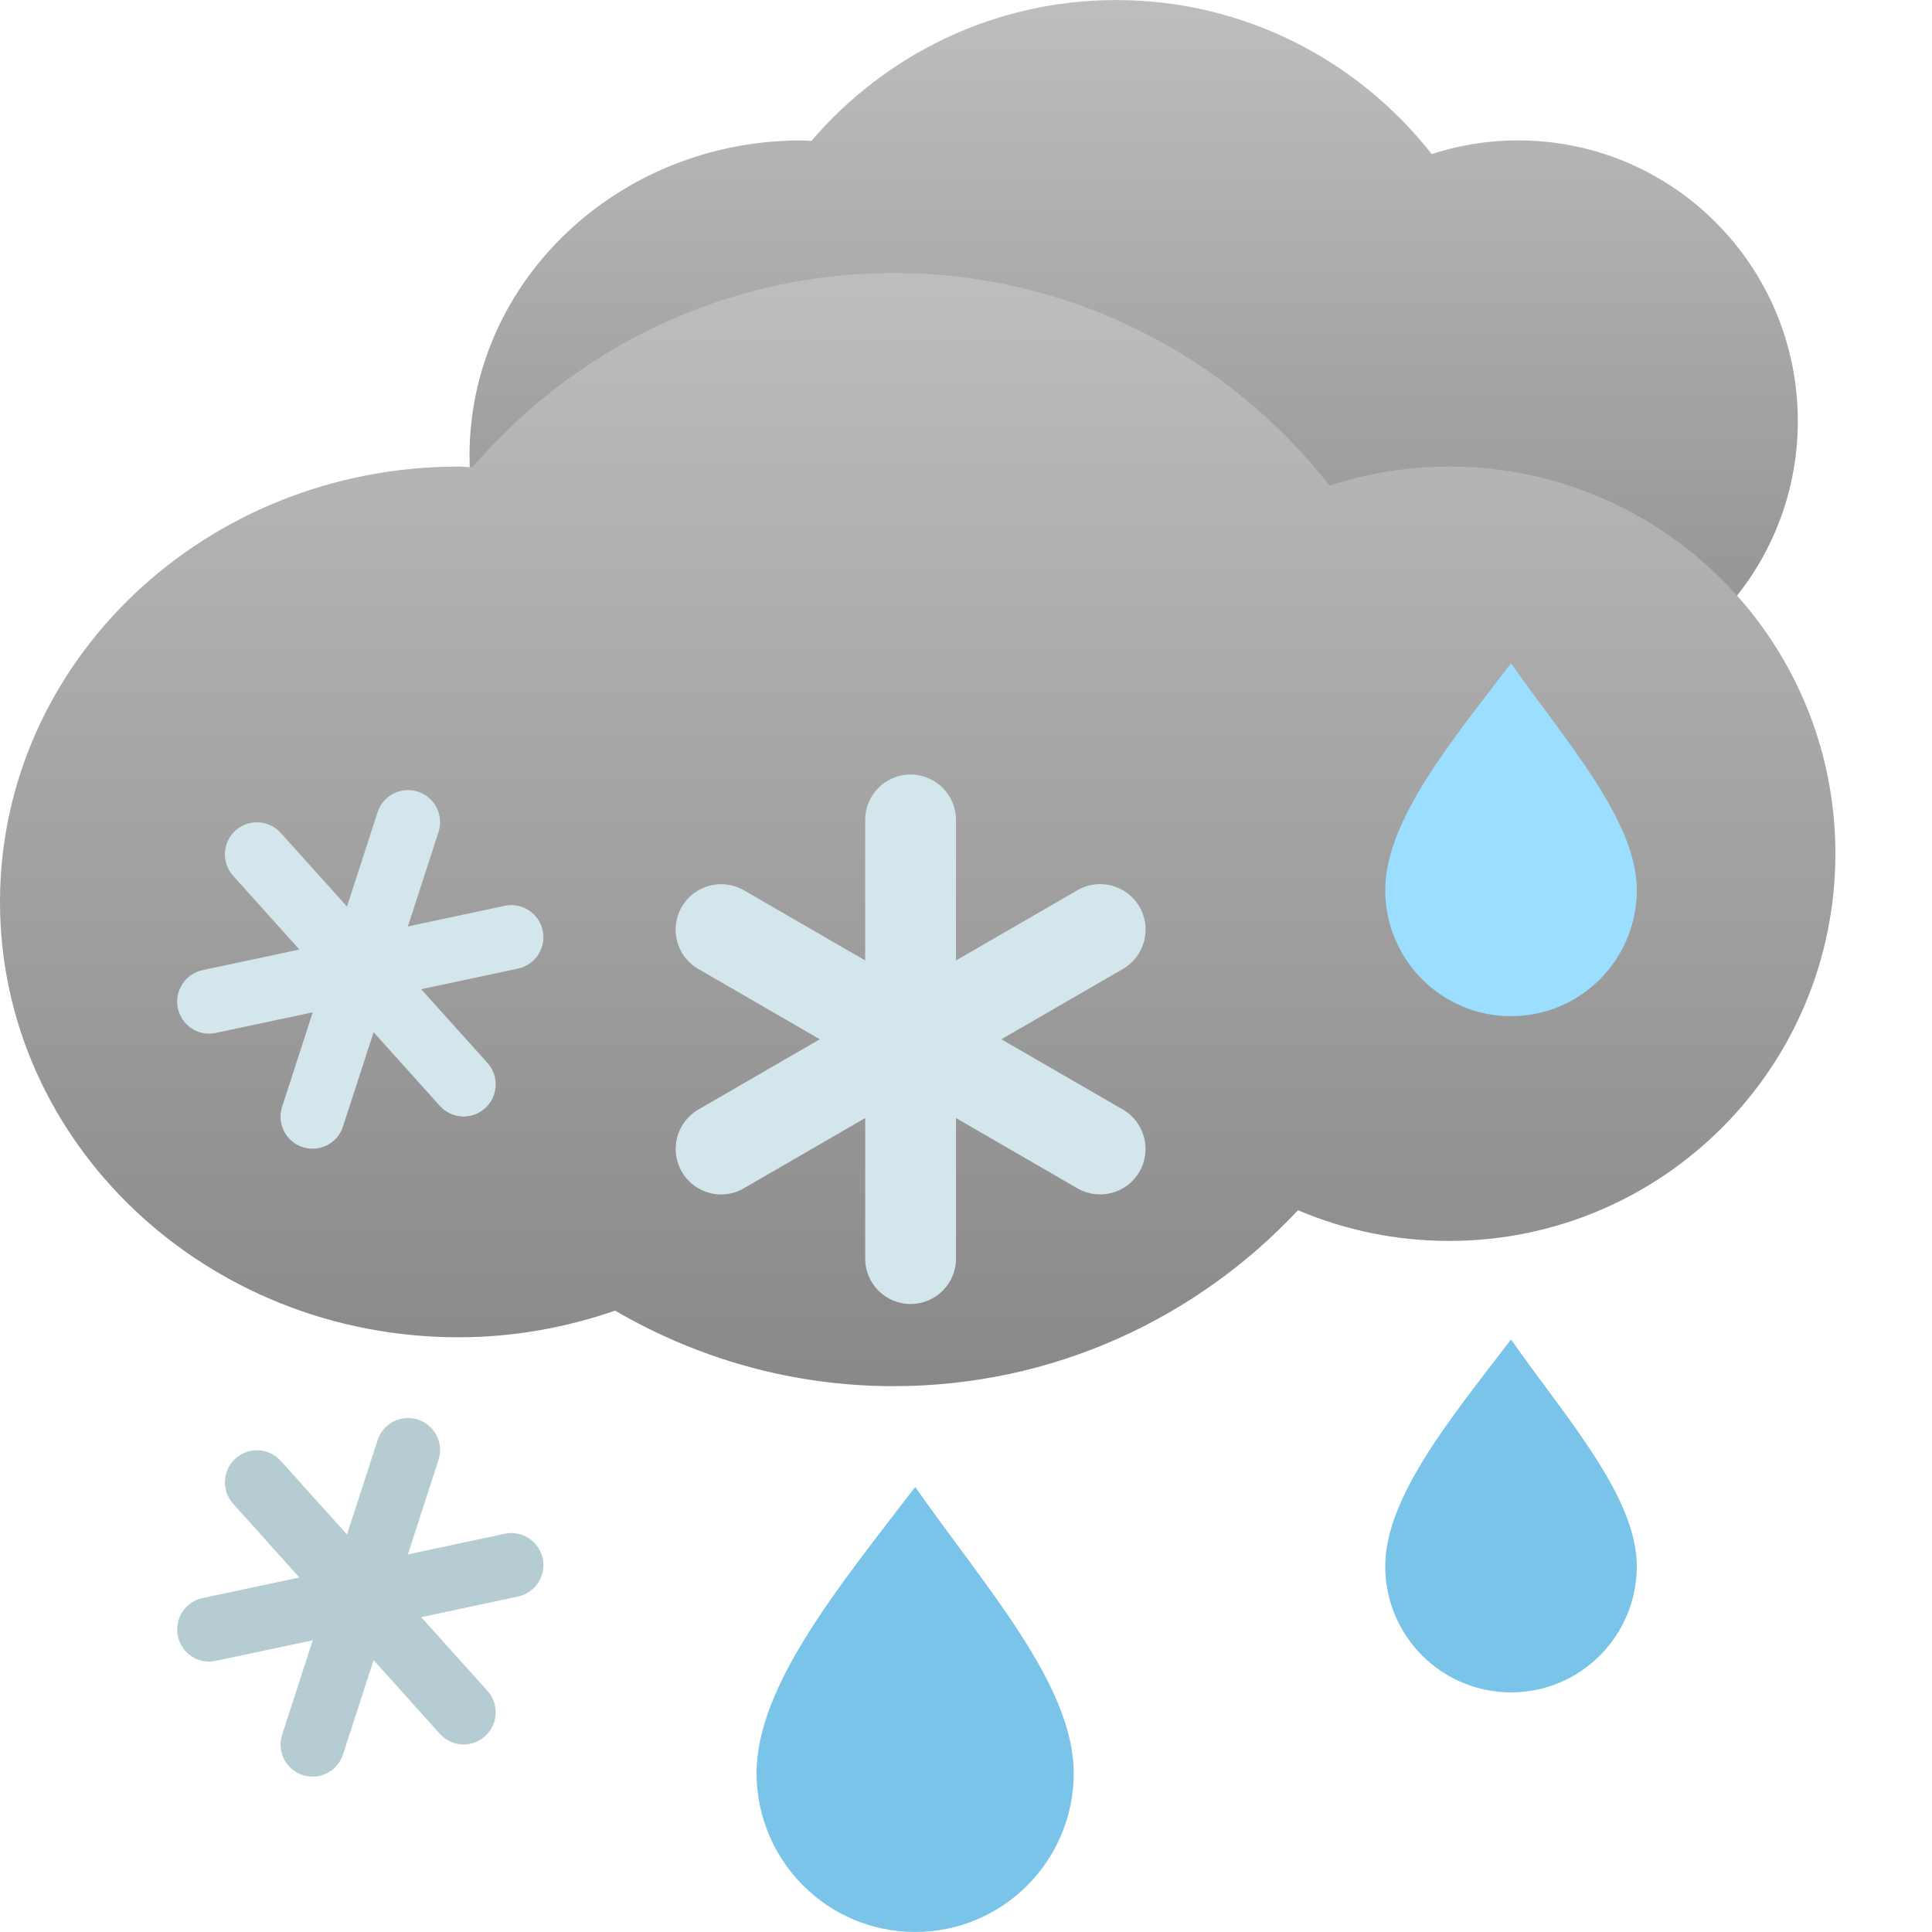
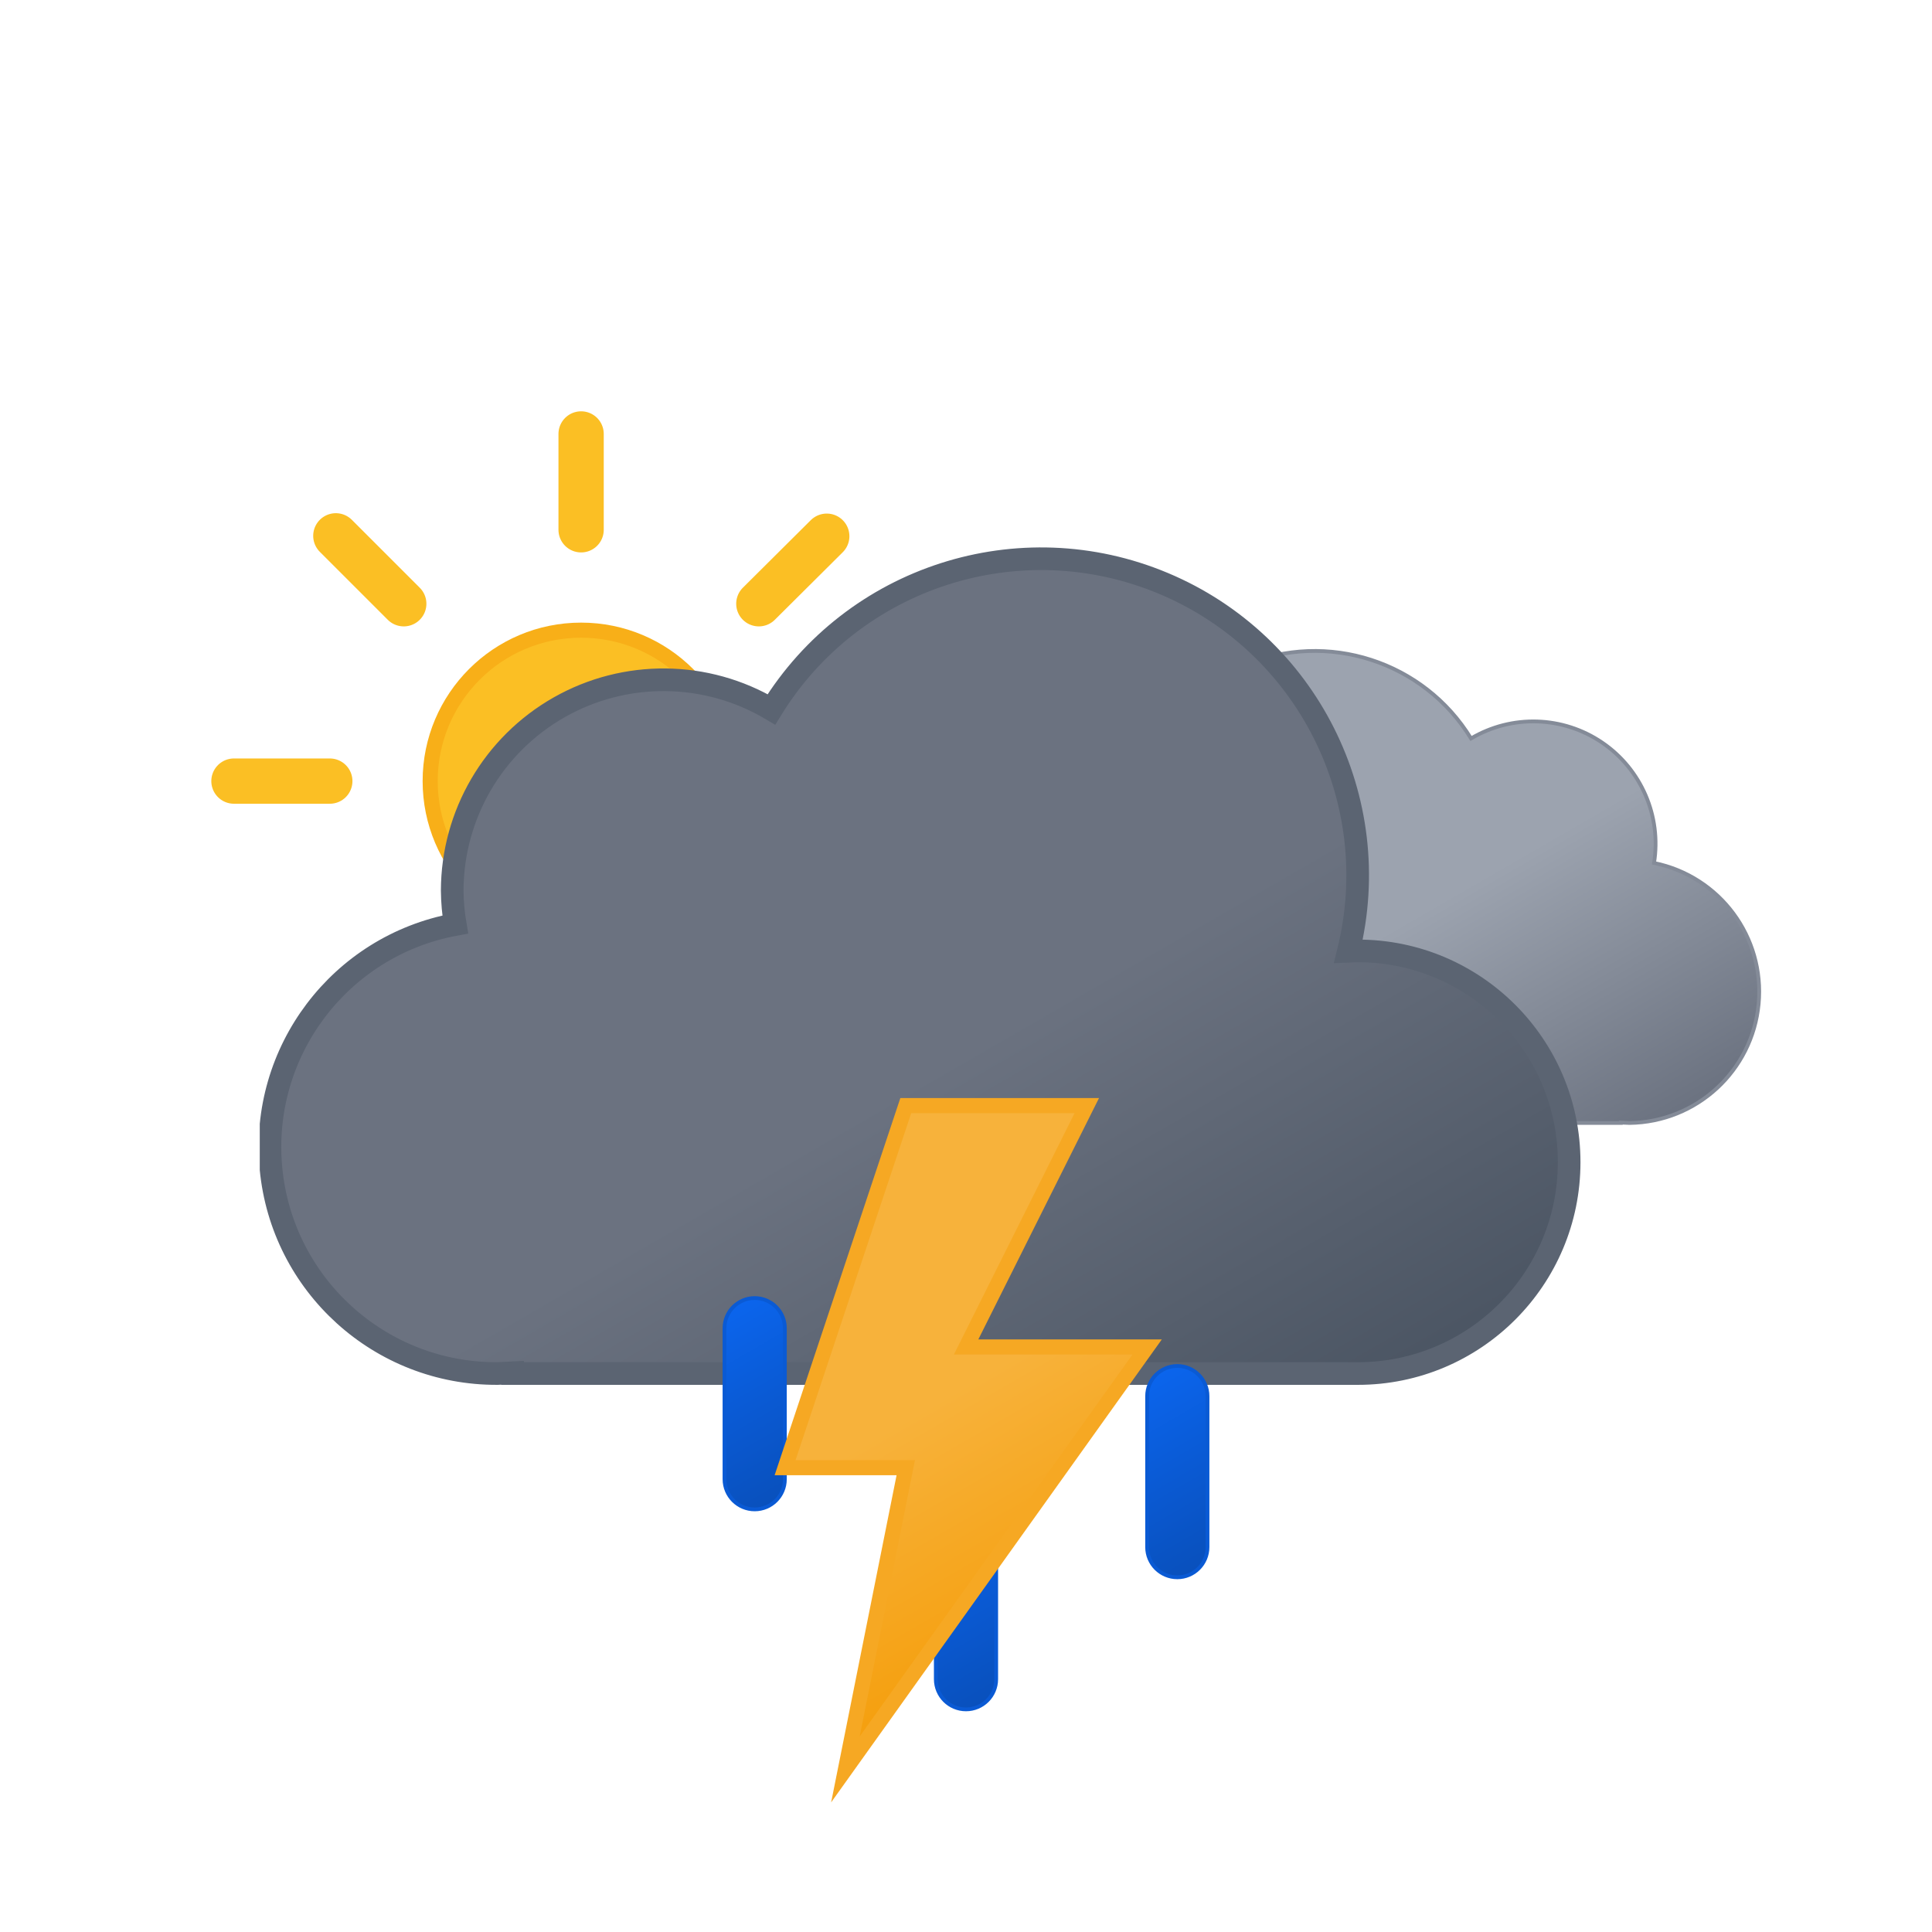
- <svg xmlns="http://www.w3.org/2000/svg" viewBox="0 0 40 40">
-   <linearGradient id="wolke-dunkel" gradientTransform="matrix(27.28 0 0 16.564 23010.72 -848.0467)" gradientUnits="userSpaceOnUse" x1="-842.641" x2="-842.641" y1="52.204" y2="51.196">
-     <stop offset="0" stop-color="#888" />
-     <stop offset="1" stop-color="#bebebe" />
-   </linearGradient>
-   <linearGradient id="wolke-dunkel-2" gradientUnits="userSpaceOnUse" x1="19.592" y1="39.742" x2="19.592" y2="38.742" gradientTransform="matrix(38 0 0 23.047 -725.5 -887.2656)">
-     <stop offset="0" style="stop-color:#888" />
-     <stop offset="1" style="stop-color:#bebebe" />
-   </linearGradient>
-   <path d="m31.43 2.906c-.626 0-1.224.102-1.788.284-1.523-1.939-3.881-3.189-6.533-3.189-2.524 0-4.785 1.133-6.309 2.916-.071-.002-.138-.01-.209-.01-3.795 0-6.87 2.922-6.87 6.529 0 3.607 3.075 6.531 6.87 6.531.825 0 1.613-.146 2.346-.399 1.228.717 2.648 1.133 4.172 1.133 2.391 0 4.541-1.018 6.061-2.64.694.298 1.458.462 2.262.462 3.2 0 5.79-2.6 5.79-5.807-.002-3.211-2.592-5.809-5.791-5.809z" fill="url(#wolke-dunkel)" />
-   <path d="m30 9.66c-.863 0-1.691.141-2.471.394-2.106-2.678-5.363-4.402-9.029-4.402-3.489 0-6.609 1.564-8.718 4.022-.097-.002-.191-.014-.288-.014-5.244 0-9.494 4.036-9.494 9.013 0 4.979 4.25 9.014 9.494 9.014 1.14 0 2.228-.201 3.241-.552 1.697.989 3.662 1.564 5.765 1.564 3.307 0 6.275-1.405 8.374-3.642.96.407 2.017.635 3.126.635 4.419 0 8-3.59 8-8.018 0-4.427-3.581-8.015-8-8.015z" fill="url(#wolke-dunkel-2)" />
-   <path d="m31.284 21.039c-1.438 0-2.604-1.169-2.604-2.611 0-1.439 1.385-3.1 2.604-4.696 1.155 1.647 2.604 3.257 2.604 4.696 0 1.442-1.166 2.611-2.604 2.611z" fill="#9cdeff" />
-   <path d="m31.284 35.039c-1.438 0-2.604-1.169-2.604-2.611 0-1.439 1.385-3.1 2.604-4.696 1.155 1.647 2.604 3.257 2.604 4.696 0 1.442-1.166 2.611-2.604 2.611zm-12.336 4.961c-1.813 0-3.284-1.474-3.284-3.291 0-1.818 1.745-3.908 3.284-5.923 1.456 2.078 3.282 4.104 3.282 5.923 0 1.817-1.469 3.291-3.282 3.291z" fill="#7ac4e9" />
-   <path d="m23.248 20.062-2.516 1.455 2.516 1.455c.449.26.602.836.344 1.286-.26.45-.834.605-1.285.345l-2.514-1.455v2.91c0 .52-.422.94-.94.94-.52 0-.94-.421-.94-.94v-2.91l-2.514 1.455c-.45.263-1.025.105-1.284-.345-.259-.45-.106-1.026.344-1.286l2.514-1.455-2.514-1.455c-.452-.258-.605-.836-.344-1.285.259-.45.834-.604 1.284-.346l2.514 1.454v-2.907c-.002-.521.42-.943.94-.942.518 0 .94.421.94.942v2.907l2.514-1.454c.451-.261 1.025-.104 1.285.344.26.451.105 1.027-.344 1.287z" fill="#d3e6eb" />
-   <path d="m10.724 20.054-2.003.427 1.371 1.525c.246.273.223.693-.049.939-.273.246-.692.225-.937-.049l-1.371-1.526-.633 1.952c-.113.351-.487.541-.836.428-.348-.114-.539-.488-.424-.838l.633-1.953-2.005.426c-.359.079-.71-.15-.788-.51-.075-.361.154-.713.511-.789l2.005-.427-1.371-1.526c-.245-.272-.224-.693.049-.938.272-.244.691-.223.936.049l1.372 1.525.633-1.951c.113-.352.487-.541.835-.428.35.113.541.487.426.838l-.633 1.953 2.004-.427c.358-.078.71.153.787.511.077.36-.151.713-.512.788z" fill="#d3e6eb" />
-   <path d="m10.724 33.055-2.003.427 1.371 1.525c.246.273.223.693-.049.939-.273.246-.692.225-.937-.049l-1.371-1.526-.633 1.952c-.113.351-.487.541-.836.428-.348-.114-.539-.488-.424-.838l.633-1.953-2.005.426c-.359.079-.71-.15-.788-.51-.075-.361.154-.713.511-.789l2.005-.427-1.371-1.526c-.245-.271-.224-.693.049-.938.272-.244.691-.223.936.049l1.372 1.525.633-1.951c.113-.351.487-.541.835-.428.35.113.541.487.426.838l-.633 1.953 2.004-.427c.358-.078.71.153.787.511.077.36-.151.713-.512.788z" fill="#b5cdd2" />
+ <svg xmlns="http://www.w3.org/2000/svg" xmlns:xlink="http://www.w3.org/1999/xlink" viewBox="0 0 512 512">
+   <defs>
+     <linearGradient id="a" x1="52.7" x2="133.4" y1="9.6" y2="149.3" gradientUnits="userSpaceOnUse">
+       <stop offset="0" stop-color="#9ca3af" />
+       <stop offset=".5" stop-color="#9ca3af" />
+       <stop offset="1" stop-color="#6b7280" />
+     </linearGradient>
+     <linearGradient id="b" x1="99.5" x2="232.6" y1="30.7" y2="261.4" gradientUnits="userSpaceOnUse">
+       <stop offset="0" stop-color="#6b7280" />
+       <stop offset=".5" stop-color="#6b7280" />
+       <stop offset="1" stop-color="#4b5563" />
+     </linearGradient>
+     <linearGradient id="c" x1="8.7" x2="80.9" y1="17.1" y2="142.1" gradientUnits="userSpaceOnUse">
+       <stop offset="0" stop-color="#f7b23b" />
+       <stop offset=".5" stop-color="#f7b23b" />
+       <stop offset="1" stop-color="#f59e0b" />
+     </linearGradient>
+     <linearGradient id="d" x1="1381.3" x2="1399.5" y1="-1144.7" y2="-1097.4" gradientTransform="rotate(-9 8002.567 8233.063)" gradientUnits="userSpaceOnUse">
+       <stop offset="0" stop-color="#0b65ed" />
+       <stop offset=".5" stop-color="#0a5ad4" />
+       <stop offset="1" stop-color="#0950bc" />
+     </linearGradient>
+     <linearGradient xlink:href="#d" id="e" x1="1428.4" x2="1446.6" y1="-1084.7" y2="-1037.4" gradientTransform="rotate(-9 8009.537 8233.037)" />
+     <linearGradient xlink:href="#d" id="f" x1="1489.3" x2="1507.5" y1="-1111.6" y2="-1064.3" gradientTransform="rotate(-9 8016.566 8233.078)" />
+     <linearGradient id="g" x1="78" x2="118" y1="63.4" y2="132.7" gradientUnits="userSpaceOnUse">
+       <stop offset="0" stop-color="#fbbf24" />
+       <stop offset=".5" stop-color="#fbbf24" />
+       <stop offset="1" stop-color="#f59e0b" />
+     </linearGradient>
+     <symbol id="i" viewBox="0 0 196 196">
+       <circle cx="98" cy="98" r="40" fill="url(#g)" stroke="#f8af18" stroke-miterlimit="10" stroke-width="4" />
+       <path fill="none" stroke="#fbbf24" stroke-linecap="round" stroke-miterlimit="10" stroke-width="12" d="M98 31.4V6m0 184v-25.4M145.1 51l18-17.9M33 163l18-17.9M51 51 33 33m130.1 130.1-18-18M6 98h25.4M190 98h-25.4" />
+     </symbol>
+     <symbol id="k" viewBox="0 0 200.3 126.1">
+       <path fill="url(#a)" stroke="#848b98" stroke-miterlimit="10" d="M.5 93.2a32.4 32.4 0 0032.4 32.4h129.8v-.1l2.3.1a34.8 34.8 0 006.5-68.9 32.4 32.4 0 00-48.5-33 48.6 48.6 0 00-88.6 37.1h-1.5A32.4 32.4 0 00.5 93.1Z" />
+     </symbol>
+     <symbol id="l" viewBox="0 0 350 222">
+       <path fill="url(#b)" stroke="#5b6472" stroke-miterlimit="10" stroke-width="6" d="m291 107-2.5.1A83.9 83.9 0 00135.6 43 56 56 0 0051 91a56.6 56.6 0 00.8 9A60 60 0 0063 219l4-.2v.2h224a56 56 0 000-112Z" />
+     </symbol>
+     <symbol id="j" viewBox="0 0 398 222">
+       <use xlink:href="#k" width="200.3" height="126.1" transform="translate(198 27)" />
+       <use xlink:href="#l" width="350" height="222" />
+     </symbol>
+     <symbol id="h" viewBox="0 0 410.8 258">
+       <use xlink:href="#i" width="196" height="196" />
+       <use xlink:href="#j" width="398" height="222" transform="translate(12.84 36)" />
+     </symbol>
+     <symbol id="m" viewBox="0 0 129 110">
+       <path fill="url(#d)" stroke="#0a5ad4" stroke-miterlimit="10" d="M8.5 56.5a8 8 0 01-8-8v-40a8 8 0 0116 0v40a8 8 0 01-8 8Z" />
+       <path fill="url(#e)" stroke="#0a5ad4" stroke-miterlimit="10" d="M64.5 109.5a8 8 0 01-8-8v-40a8 8 0 0116 0v40a8 8 0 01-8 8Z" />
+       <path fill="url(#f)" stroke="#0a5ad4" stroke-miterlimit="10" d="M120.5 74.5a8 8 0 01-8-8v-40a8 8 0 0116 0v40a8 8 0 01-8 8Z" />
+     </symbol>
+     <symbol id="n" viewBox="0 0 102.7 186.8">
+       <path fill="url(#c)" stroke="#f6a823" stroke-miterlimit="10" stroke-width="4" d="m34.8 2-32 96h32l-16 80 80-112h-48l32-64h-48z" />
+     </symbol>
+   </defs>
+   <use xlink:href="#h" width="410.8" height="258" transform="translate(56 109)" />
+   <use xlink:href="#m" width="129" height="110" transform="translate(191.5 343.5)" />
+   <use xlink:href="#n" width="102.7" height="186.7" transform="translate(205.23 291)" />
</svg>
